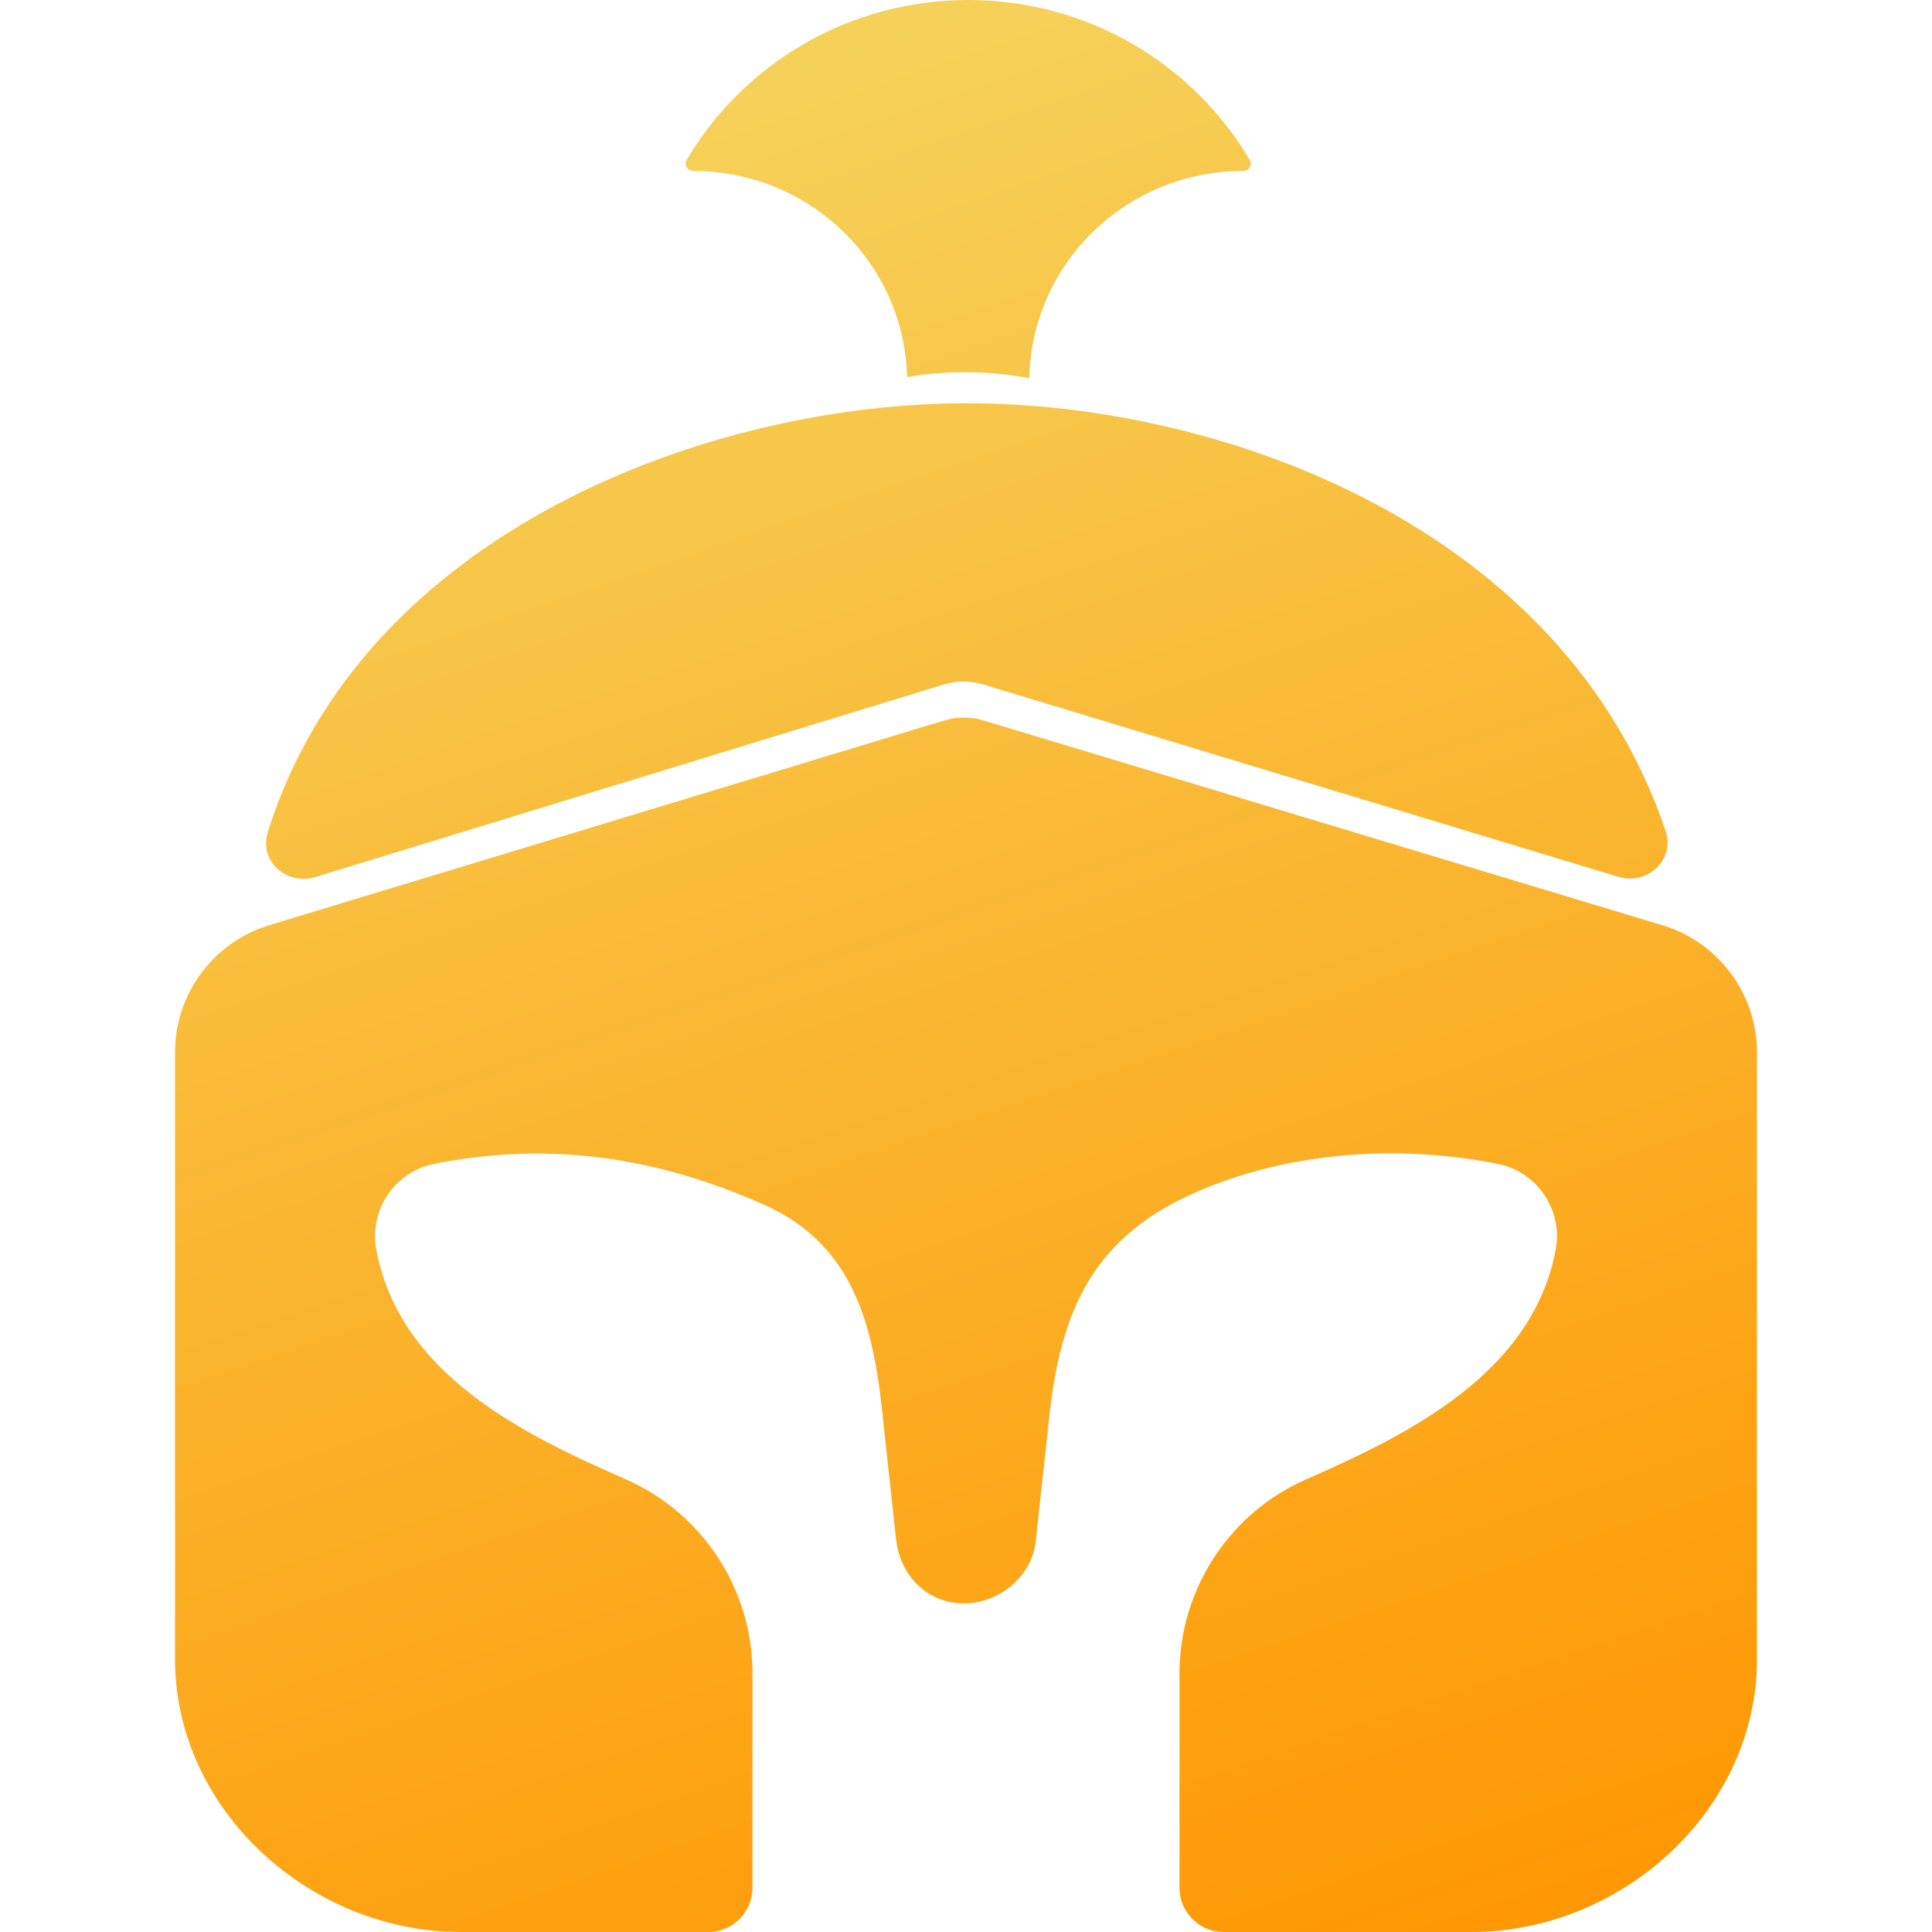
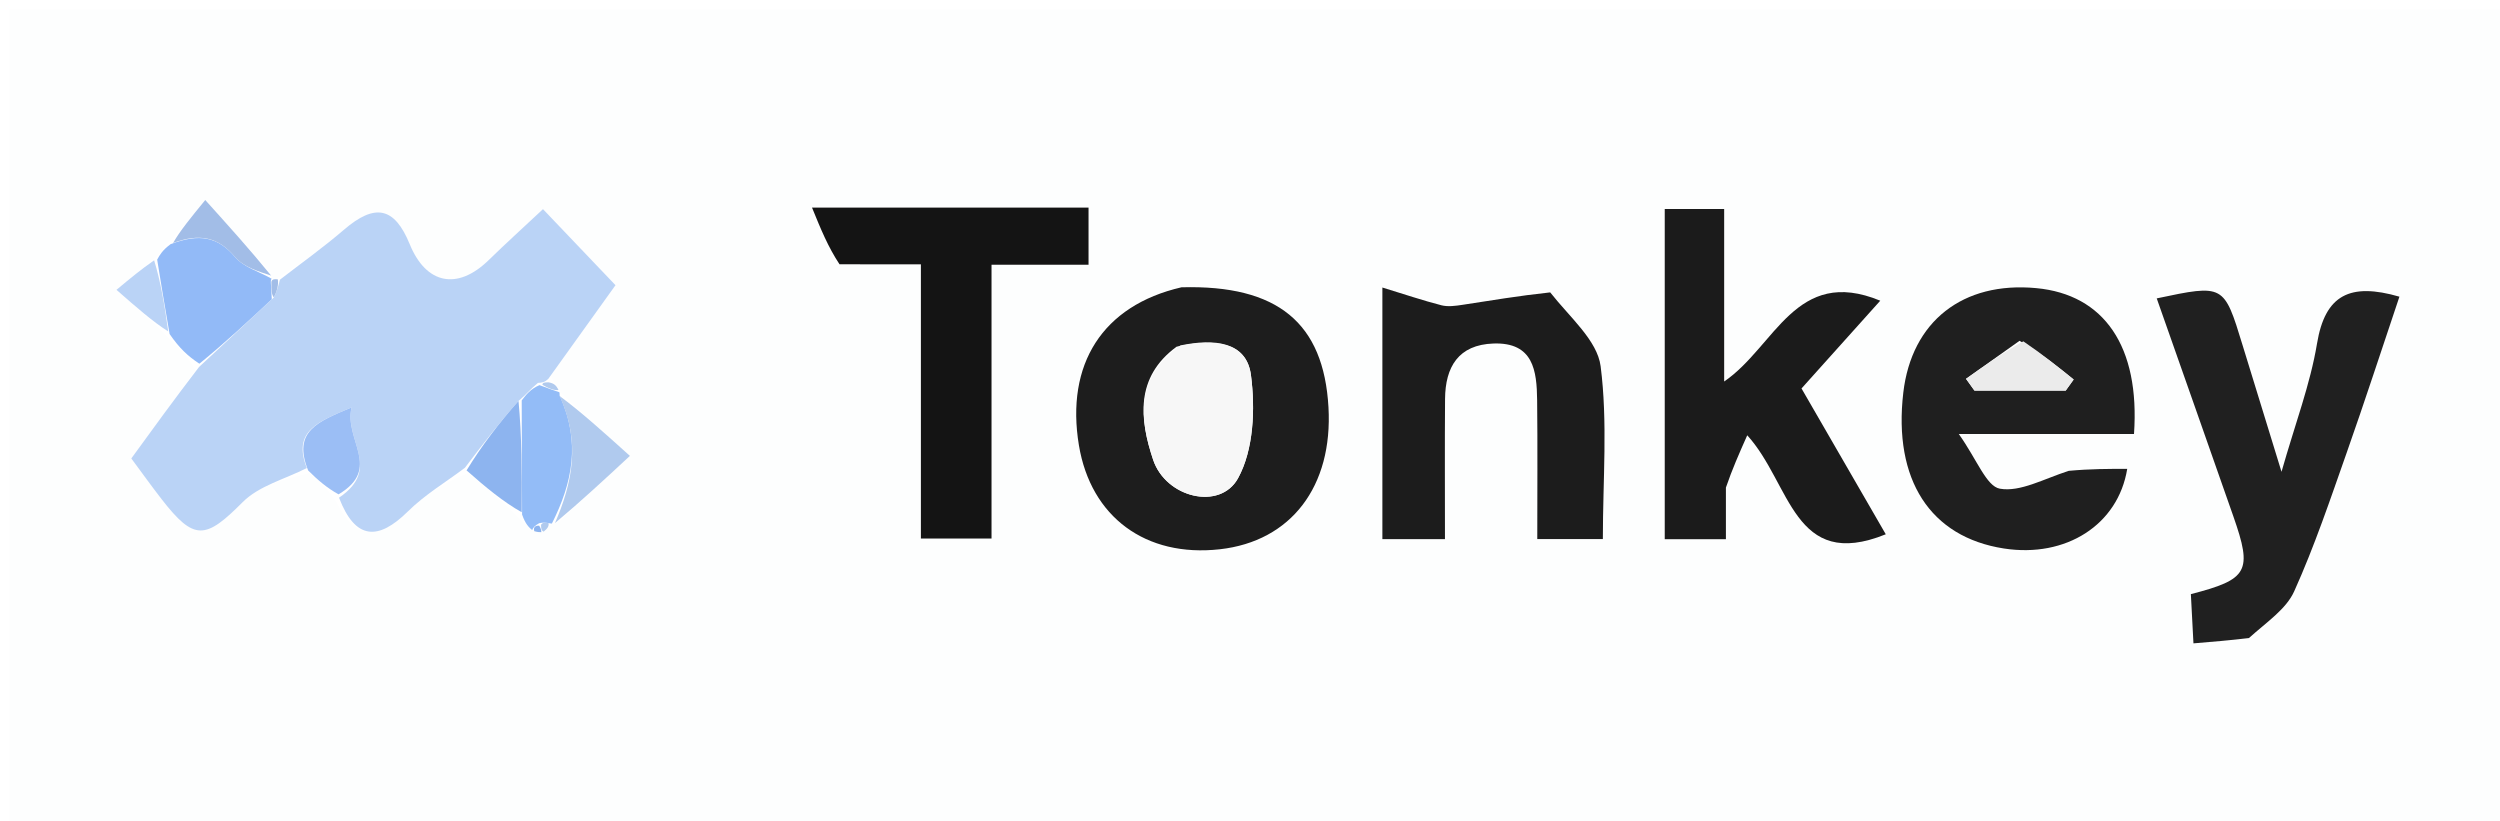
- <svg xmlns="http://www.w3.org/2000/svg" width="500" height="500" viewBox="0 0 500 500" fill="none">
-   <path d="M323.44 41.389C324.198 42.673 323.195 44.26 321.704 44.26C291.51 44.26 266.965 68.166 266.389 97.871C256.05 95.941 245.337 95.796 234.754 97.579C234.023 68.009 209.54 44.26 179.445 44.26C177.953 44.26 176.949 42.672 177.707 41.386C192.323 16.633 219.483 0 250.573 0C281.664 0 308.824 16.634 323.44 41.389Z" fill="url(#paint0_linear_2324_61869)" />
-   <path d="M418.756 226.894C426.37 229.2 433.581 222.517 431.036 214.979C404.507 136.401 316.535 104.358 250.159 104.358C183.674 104.358 93.739 137.418 69.305 215.331C66.957 222.818 74.147 229.275 81.648 226.977L244.25 177.151C247.569 176.134 251.116 176.128 254.439 177.135L418.756 226.894Z" fill="url(#paint1_linear_2324_61869)" />
-   <path d="M69.716 239.426L244.37 186.456C247.669 185.456 251.191 185.453 254.492 186.448L430.232 239.452C444.76 243.833 454.701 257.216 454.701 272.39V430.481C454.028 469.07 419.362 500 380.786 500H316.712C310.379 500 305.25 494.877 305.25 488.543V433.115C305.25 411.289 318.167 391.535 338.155 382.792C364.949 371.071 396.646 355.218 402.608 323.406C404.532 313.138 397.837 303.234 387.595 301.198C361.699 296.051 332.989 298.039 308.711 308.898C281.15 321.225 273.94 341.731 271.271 369.27L268.036 398.938C267.047 408.005 258.546 414.952 249.429 414.952C239.998 414.952 232.926 407.769 231.903 398.388L228.728 369.27C226.442 345.681 222.298 322.767 197.912 311.86C170.095 299.419 142.141 295.287 112.404 301.198C102.162 303.234 95.467 313.138 97.391 323.406C103.405 355.495 134.854 370.985 161.844 382.792C181.833 391.535 194.75 411.289 194.75 433.115V488.533C194.75 494.867 189.622 500 183.289 500H119.214C80.637 500 45.972 469.07 45.298 430.481V272.349C45.298 257.194 55.214 243.824 69.716 239.426Z" fill="url(#paint2_linear_2324_61869)" />
-   <defs>
-     <linearGradient id="paint0_linear_2324_61869" x1="245.986" y1="-27" x2="425.496" y2="502.376" gradientUnits="userSpaceOnUse">
-       <stop stop-color="#F5D45E" />
-       <stop offset="1" stop-color="#FF9600" />
-     </linearGradient>
-     <linearGradient id="paint1_linear_2324_61869" x1="245.986" y1="-27" x2="425.496" y2="502.376" gradientUnits="userSpaceOnUse">
-       <stop stop-color="#F5D45E" />
-       <stop offset="1" stop-color="#FF9600" />
-     </linearGradient>
-     <linearGradient id="paint2_linear_2324_61869" x1="245.986" y1="-27" x2="425.496" y2="502.376" gradientUnits="userSpaceOnUse">
-       <stop stop-color="#F5D45E" />
-       <stop offset="1" stop-color="#FF9600" />
-     </linearGradient>
-   </defs>
+ <svg xmlns="http://www.w3.org/2000/svg" version="1.1" id="Layer_1" x="0px" y="0px" width="100%" viewBox="0 0 268 88" enable-background="new 0 0 268 88" xml:space="preserve">
+   <path fill="#FDFEFE" opacity="1" stroke="none" d=" M183,89   C122,89 61.5,89 1,89   C1,59.667 1,30.333 1,1   C90.333,1 179.667,1 269,1   C269,30.333 269,59.667 269,89   C240.5,89 212,89 183,89  M58.539,56.935   C58.711,56.653 58.884,56.371 59.098,56.14   C59.098,56.14 59.162,56.125 59.826,56.023   C62.281,53.742 64.737,51.462 67.526,48.871   C64.574,46.212 62.266,44.134 59.997,41.999   C59.997,41.999 59.943,42.041 59.8,41.578   C59.625,41.293 59.38,41.09 59.027,40.247   C61.273,37.123 63.518,33.998 65.981,30.573   C63.569,28.043 61.109,25.463 58.208,22.42   C56.121,24.374 54.216,26.1 52.376,27.893   C49.039,31.144 45.68,30.478 43.924,26.18   C42.287,22.175 40.196,21.769 36.871,24.628   C34.672,26.52 32.299,28.208 29.567,29.912   C29.567,29.912 29.126,29.871 29.01,29.955   C29.01,29.955 29.123,29.881 29.009,29.209   C26.788,26.748 24.567,24.286 22.003,21.443   C20.395,23.407 19.303,24.741 17.681,26.325   C17.404,26.827 17.126,27.33 16.196,27.98   C15.121,28.876 14.045,29.772 12.485,31.071   C14.66,32.978 16.352,34.461 18.335,36.488   C19.226,37.323 20.117,38.158 20.939,39.696   C18.665,42.827 16.391,45.958 14.076,49.146   C15.206,50.668 16.246,52.124 17.343,53.536   C20.826,58.017 22.033,57.834 26.008,53.835   C27.758,52.073 30.565,51.361 33.181,50.703   C34.095,51.487 35.009,52.271 36.034,53.769   C38.081,57.891 40.534,57.985 43.724,54.828   C45.533,53.038 47.785,51.694 50.193,50.708   C52.092,52.267 53.991,53.826 55.972,55.881   C56.329,56.196 56.687,56.511 57.509,57.065   C57.684,57.058 57.858,57.051 58.539,56.935  M185.017,51.819   C185.705,50.268 186.393,48.716 187.304,46.663   C192.006,51.82 192.246,61.288 202.155,57.275   C199.116,52.016 196.093,46.785 193.122,41.643   C196.135,38.285 198.829,35.283 201.564,32.235   C192.495,28.487 190.308,37.155 184.831,40.898   C184.831,34.221 184.831,28.282 184.831,22.406   C182.462,22.406 180.42,22.406 178.46,22.406   C178.46,34.454 178.46,46.153 178.46,57.801   C180.787,57.801 182.728,57.801 185.017,57.801   C185.017,55.969 185.017,54.344 185.017,51.819  M126.265,30.832   C118.175,32.754 114.219,39.059 115.66,47.738   C116.937,55.426 122.82,59.768 130.761,58.882   C138.398,58.031 142.899,52.145 142.412,43.646   C141.895,34.63 136.99,30.518 126.265,30.832  M221.426,50.687   C219.064,51.344 216.567,52.77 214.388,52.388   C212.941,52.134 211.949,49.293 209.982,46.525   C217.384,46.525 223.106,46.525 228.765,46.525   C229.421,37.13 225.559,31.571 218.286,30.887   C210.41,30.147 204.925,34.457 204.034,42.087   C202.944,51.423 206.915,57.574 214.822,58.799   C221.472,59.829 227.068,56.252 228.038,50.261   C226.053,50.261 224.082,50.261 221.426,50.687  M241.477,68.292   C242.999,66.675 245.074,65.307 245.936,63.393   C248.111,58.568 249.807,53.521 251.57,48.518   C253.523,42.977 255.339,37.386 257.218,31.804   C251.921,30.269 249.252,31.606 248.386,36.82   C247.661,41.191 246.047,45.415 244.578,50.577   C243.006,45.467 241.696,41.237 240.403,37.001   C238.407,30.466 238.412,30.464 231.201,31.987   C233.953,39.81 236.699,47.588 239.423,55.374   C241.475,61.24 241.016,62.107 234.861,63.69   C234.948,65.342 235.038,67.051 235.138,68.968   C237.4,68.78 239.048,68.643 241.477,68.292  M165.792,31.216   C162.786,31.708 159.784,32.218 156.773,32.678   C156.034,32.79 155.227,32.906 154.526,32.727   C152.522,32.212 150.556,31.546 148.191,30.822   C148.191,40.517 148.191,49.188 148.191,57.795   C150.475,57.795 152.415,57.795 154.9,57.795   C154.9,52.65 154.872,47.711 154.91,42.771   C154.936,39.34 156.336,36.957 160.097,36.825   C164.392,36.674 164.746,39.757 164.781,42.912   C164.836,47.833 164.796,52.755 164.796,57.786   C167.398,57.786 169.467,57.786 171.826,57.786   C171.826,51.444 172.359,45.271 171.588,39.265   C171.232,36.498 168.321,34.059 165.792,31.216  M90.468,28.339   C93.067,28.339 95.665,28.339 98.72,28.339   C98.72,38.537 98.72,48.082 98.72,57.728   C101.424,57.728 103.652,57.728 106.292,57.728   C106.292,47.891 106.292,38.335 106.292,28.383   C109.956,28.383 113.212,28.383 116.692,28.383   C116.692,26.093 116.692,24.213 116.692,22.253   C107.017,22.253 97.618,22.253 87.047,22.253   C88.011,24.616 88.768,26.469 90.468,28.339  z" />
+   <path fill="#BAD3F6" opacity="1" stroke="none" d=" M32.892,50.172   C30.565,51.361 27.758,52.073 26.008,53.835   C22.033,57.834 20.826,58.017 17.343,53.536   C16.246,52.124 15.206,50.668 14.076,49.146   C16.391,45.958 18.665,42.827 21.338,39.34   C24.203,36.683 26.669,34.381 29.361,31.885   C29.725,31.123 29.865,30.555 30.004,29.987   C32.299,28.208 34.672,26.52 36.871,24.628   C40.196,21.769 42.287,22.175 43.924,26.18   C45.68,30.478 49.039,31.144 52.376,27.893   C54.216,26.1 56.121,24.374 58.208,22.42   C61.109,25.463 63.569,28.043 65.981,30.573   C63.518,33.998 61.273,37.123 58.774,40.621   C58.341,41.002 58.16,41.008 57.662,41.048   C56.872,41.697 56.399,42.312 55.585,42.981   C53.441,45.407 51.639,47.778 49.837,50.149   C47.785,51.694 45.533,53.038 43.724,54.828   C40.534,57.985 38.081,57.891 36.344,53.352   C40.994,50.199 36.857,47.171 37.688,43.675   C34.079,45.203 31.328,46.2 32.892,50.172  z" />
+   <path fill="#1B1B1B" opacity="1" stroke="none" d=" M185.017,52.269   C185.017,54.344 185.017,55.969 185.017,57.801   C182.728,57.801 180.787,57.801 178.46,57.801   C178.46,46.153 178.46,34.454 178.46,22.406   C180.42,22.406 182.462,22.406 184.831,22.406   C184.831,28.282 184.831,34.221 184.831,40.898   C190.308,37.155 192.495,28.487 201.564,32.235   C198.829,35.283 196.135,38.285 193.122,41.643   C196.093,46.785 199.116,52.016 202.155,57.275   C192.246,61.288 192.006,51.82 187.304,46.663   C186.393,48.716 185.705,50.268 185.017,52.269  z" />
+   <path fill="#1D1D1D" opacity="1" stroke="none" d=" M126.655,30.798   C136.99,30.518 141.895,34.63 142.412,43.646   C142.899,52.145 138.398,58.031 130.761,58.882   C122.82,59.768 116.937,55.426 115.66,47.738   C114.219,39.059 118.175,32.754 126.655,30.798  M126.133,37.165   C121.661,40.441 122.167,44.958 123.614,49.282   C124.985,53.376 130.792,54.762 132.716,51.268   C134.399,48.21 134.573,43.835 134.102,40.212   C133.631,36.593 130.152,36.277 126.133,37.165  z" />
+   <path fill="#1F1F1F" opacity="1" stroke="none" d=" M221.769,50.474   C224.082,50.261 226.053,50.261 228.038,50.261   C227.068,56.252 221.472,59.829 214.822,58.799   C206.915,57.574 202.944,51.423 204.034,42.087   C204.925,34.457 210.41,30.147 218.286,30.887   C225.559,31.571 229.421,37.13 228.765,46.525   C223.106,46.525 217.384,46.525 209.982,46.525   C211.949,49.293 212.941,52.134 214.388,52.388   C216.567,52.77 219.064,51.344 221.769,50.474  M216.495,36.533   C214.582,37.892 212.669,39.251 210.756,40.61   C211.058,41.03 211.359,41.449 211.66,41.869   C214.922,41.869 218.184,41.869 221.446,41.869   C221.729,41.474 222.012,41.078 222.296,40.683   C220.634,39.338 218.972,37.992 216.495,36.533  z" />
+   <path fill="#202020" opacity="1" stroke="none" d=" M241.086,68.399   C239.048,68.643 237.4,68.78 235.138,68.968   C235.038,67.051 234.948,65.342 234.861,63.69   C241.016,62.107 241.475,61.24 239.423,55.374   C236.699,47.588 233.953,39.81 231.201,31.987   C238.412,30.464 238.407,30.466 240.403,37.001   C241.696,41.237 243.006,45.467 244.578,50.577   C246.047,45.415 247.661,41.191 248.386,36.82   C249.252,31.606 251.921,30.269 257.218,31.804   C255.339,37.386 253.523,42.977 251.57,48.518   C249.807,53.521 248.111,58.568 245.936,63.393   C245.074,65.307 242.999,66.675 241.086,68.399  z" />
+   <path fill="#1C1C1C" opacity="1" stroke="none" d=" M166.181,31.343   C168.321,34.059 171.232,36.498 171.588,39.265   C172.359,45.271 171.826,51.444 171.826,57.786   C169.467,57.786 167.398,57.786 164.796,57.786   C164.796,52.755 164.836,47.833 164.781,42.912   C164.746,39.757 164.392,36.674 160.097,36.825   C156.336,36.957 154.936,39.34 154.91,42.771   C154.872,47.711 154.9,52.65 154.9,57.795   C152.415,57.795 150.475,57.795 148.191,57.795   C148.191,49.188 148.191,40.517 148.191,30.822   C150.556,31.546 152.522,32.212 154.526,32.727   C155.227,32.906 156.034,32.79 156.773,32.678   C159.784,32.218 162.786,31.708 166.181,31.343  z" />
+   <path fill="#141414" opacity="1" stroke="none" d=" M89.996,28.331   C88.768,26.469 88.011,24.616 87.047,22.253   C97.618,22.253 107.017,22.253 116.692,22.253   C116.692,24.213 116.692,26.093 116.692,28.383   C113.212,28.383 109.956,28.383 106.292,28.383   C106.292,38.335 106.292,47.891 106.292,57.728   C103.652,57.728 101.424,57.728 98.72,57.728   C98.72,48.082 98.72,38.537 98.72,28.339   C95.665,28.339 93.067,28.339 89.996,28.331  z" />
+   <path fill="#92BAF7" opacity="1" stroke="none" d=" M29.135,32.08   C26.669,34.381 24.203,36.683 21.372,38.989   C20.117,38.158 19.226,37.323 18.182,35.806   C17.636,32.694 17.242,30.263 16.849,27.832   C17.126,27.33 17.404,26.827 18.289,26.173   C21.371,25.002 23.358,25.372 25.201,27.552   C26.129,28.649 27.792,29.124 29.123,29.881   C29.123,29.881 29.01,29.955 29.033,30.282   C29.082,31.099 29.108,31.589 29.135,32.08  z" />
+   <path fill="#93BCF7" opacity="1" stroke="none" d=" M55.927,42.926   C56.399,42.312 56.872,41.697 57.831,41.287   C58.859,41.675 59.401,41.858 59.943,42.041   C59.943,42.041 59.997,41.999 59.992,42.408   C62.298,47.412 61.333,51.806 59.162,56.125   C59.162,56.125 59.098,56.14 58.812,56.077   C58.349,56.011 58.172,56.007 57.795,56.089   C57.343,56.334 57.16,56.551 57.044,56.825   C56.687,56.511 56.329,56.196 55.967,55.158   C55.95,50.599 55.938,46.763 55.927,42.926  z" />
+   <path fill="#8DB4EF" opacity="1" stroke="none" d=" M55.585,42.981   C55.938,46.763 55.95,50.599 55.925,54.91   C53.991,53.826 52.092,52.267 50.015,50.429   C51.639,47.778 53.441,45.407 55.585,42.981  z" />
+   <path fill="#B0CAEE" opacity="1" stroke="none" d=" M59.494,56.074   C61.333,51.806 62.298,47.412 59.972,42.436   C62.266,44.134 64.574,46.212 67.526,48.871   C64.737,51.462 62.281,53.742 59.494,56.074  z" />
+   <path fill="#9BBEF5" opacity="1" stroke="none" d=" M33.037,50.438   C31.328,46.2 34.079,45.203 37.688,43.675   C36.857,47.171 40.994,50.199 36.288,52.995   C35.009,52.271 34.095,51.487 33.037,50.438  z" />
+   <path fill="#A2BDE7" opacity="1" stroke="none" d=" M29.066,29.545   C27.792,29.124 26.129,28.649 25.201,27.552   C23.358,25.372 21.371,25.002 18.554,26.049   C19.303,24.741 20.395,23.407 22.003,21.443   C24.567,24.286 26.788,26.748 29.066,29.545  z" />
+   <path fill="#BAD3F6" opacity="1" stroke="none" d=" M16.523,27.906   C17.242,30.263 17.636,32.694 18.036,35.534   C16.352,34.461 14.66,32.978 12.485,31.071   C14.045,29.772 15.121,28.876 16.523,27.906  z" />
+   <path fill="#B0CAEE" opacity="1" stroke="none" d=" M59.871,41.81   C59.401,41.858 58.859,41.675 58.148,41.253   C58.16,41.008 58.341,41.002 58.794,40.983   C59.38,41.09 59.625,41.293 59.871,41.81  z" />
+   <path fill="#A2BDE7" opacity="1" stroke="none" d=" M29.361,31.885   C29.108,31.589 29.082,31.099 29.09,30.24   C29.126,29.871 29.567,29.912 29.785,29.95   C29.865,30.555 29.725,31.123 29.361,31.885  z" />
+   <path fill="#8DB4EF" opacity="1" stroke="none" d=" M57.277,56.945   C57.16,56.551 57.343,56.334 57.8,56.35   C58.013,56.698 58.023,56.871 58.033,57.045   C57.858,57.051 57.684,57.058 57.277,56.945  z" />
+   <path fill="#B0CAEE" opacity="1" stroke="none" d=" M58.286,56.99   C58.023,56.871 58.013,56.698 57.999,56.264   C58.172,56.007 58.349,56.011 58.791,56.052   C58.884,56.371 58.711,56.653 58.286,56.99  z" />
+   <path fill="#F7F7F7" opacity="1" stroke="none" d=" M126.531,37.031   C130.152,36.277 133.631,36.593 134.102,40.212   C134.573,43.835 134.399,48.21 132.716,51.268   C130.792,54.762 124.985,53.376 123.614,49.282   C122.167,44.958 121.661,40.441 126.531,37.031  z" />
+   <path fill="#EBEBEB" opacity="1" stroke="none" d=" M216.902,36.59   C218.972,37.992 220.634,39.338 222.296,40.683   C222.012,41.078 221.729,41.474 221.446,41.869   C218.184,41.869 214.922,41.869 211.66,41.869   C211.359,41.449 211.058,41.03 210.756,40.61   C212.669,39.251 214.582,37.892 216.902,36.59  z" />
</svg>
